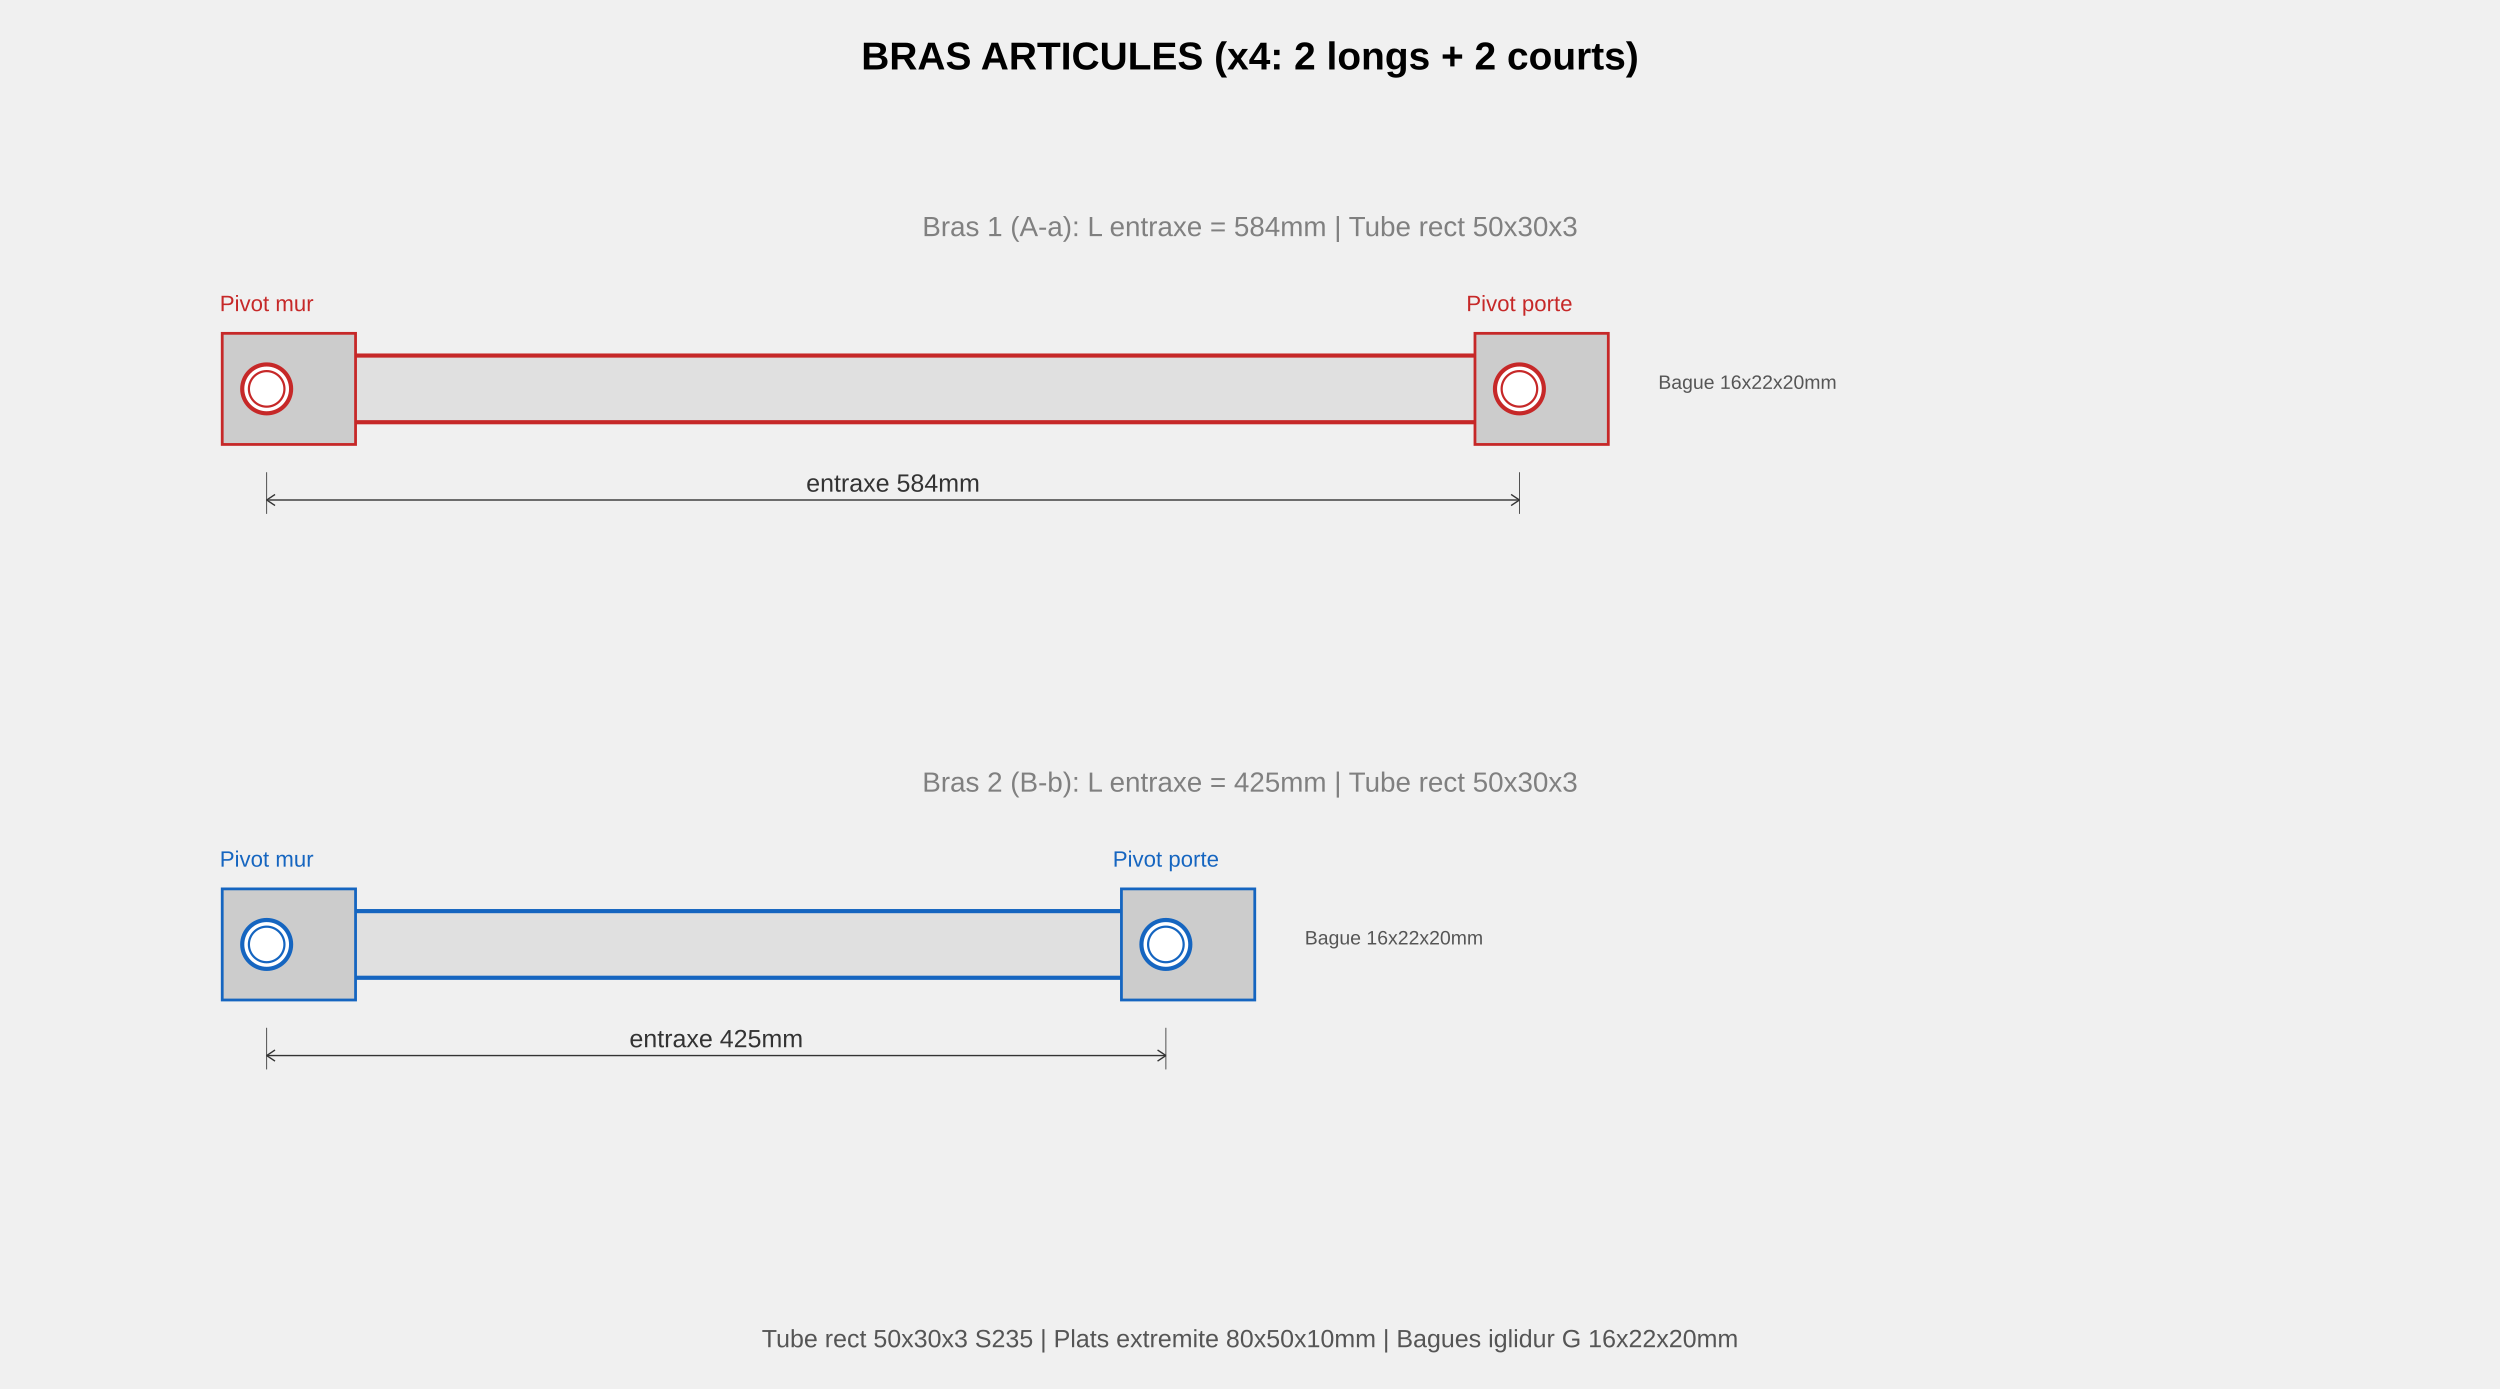
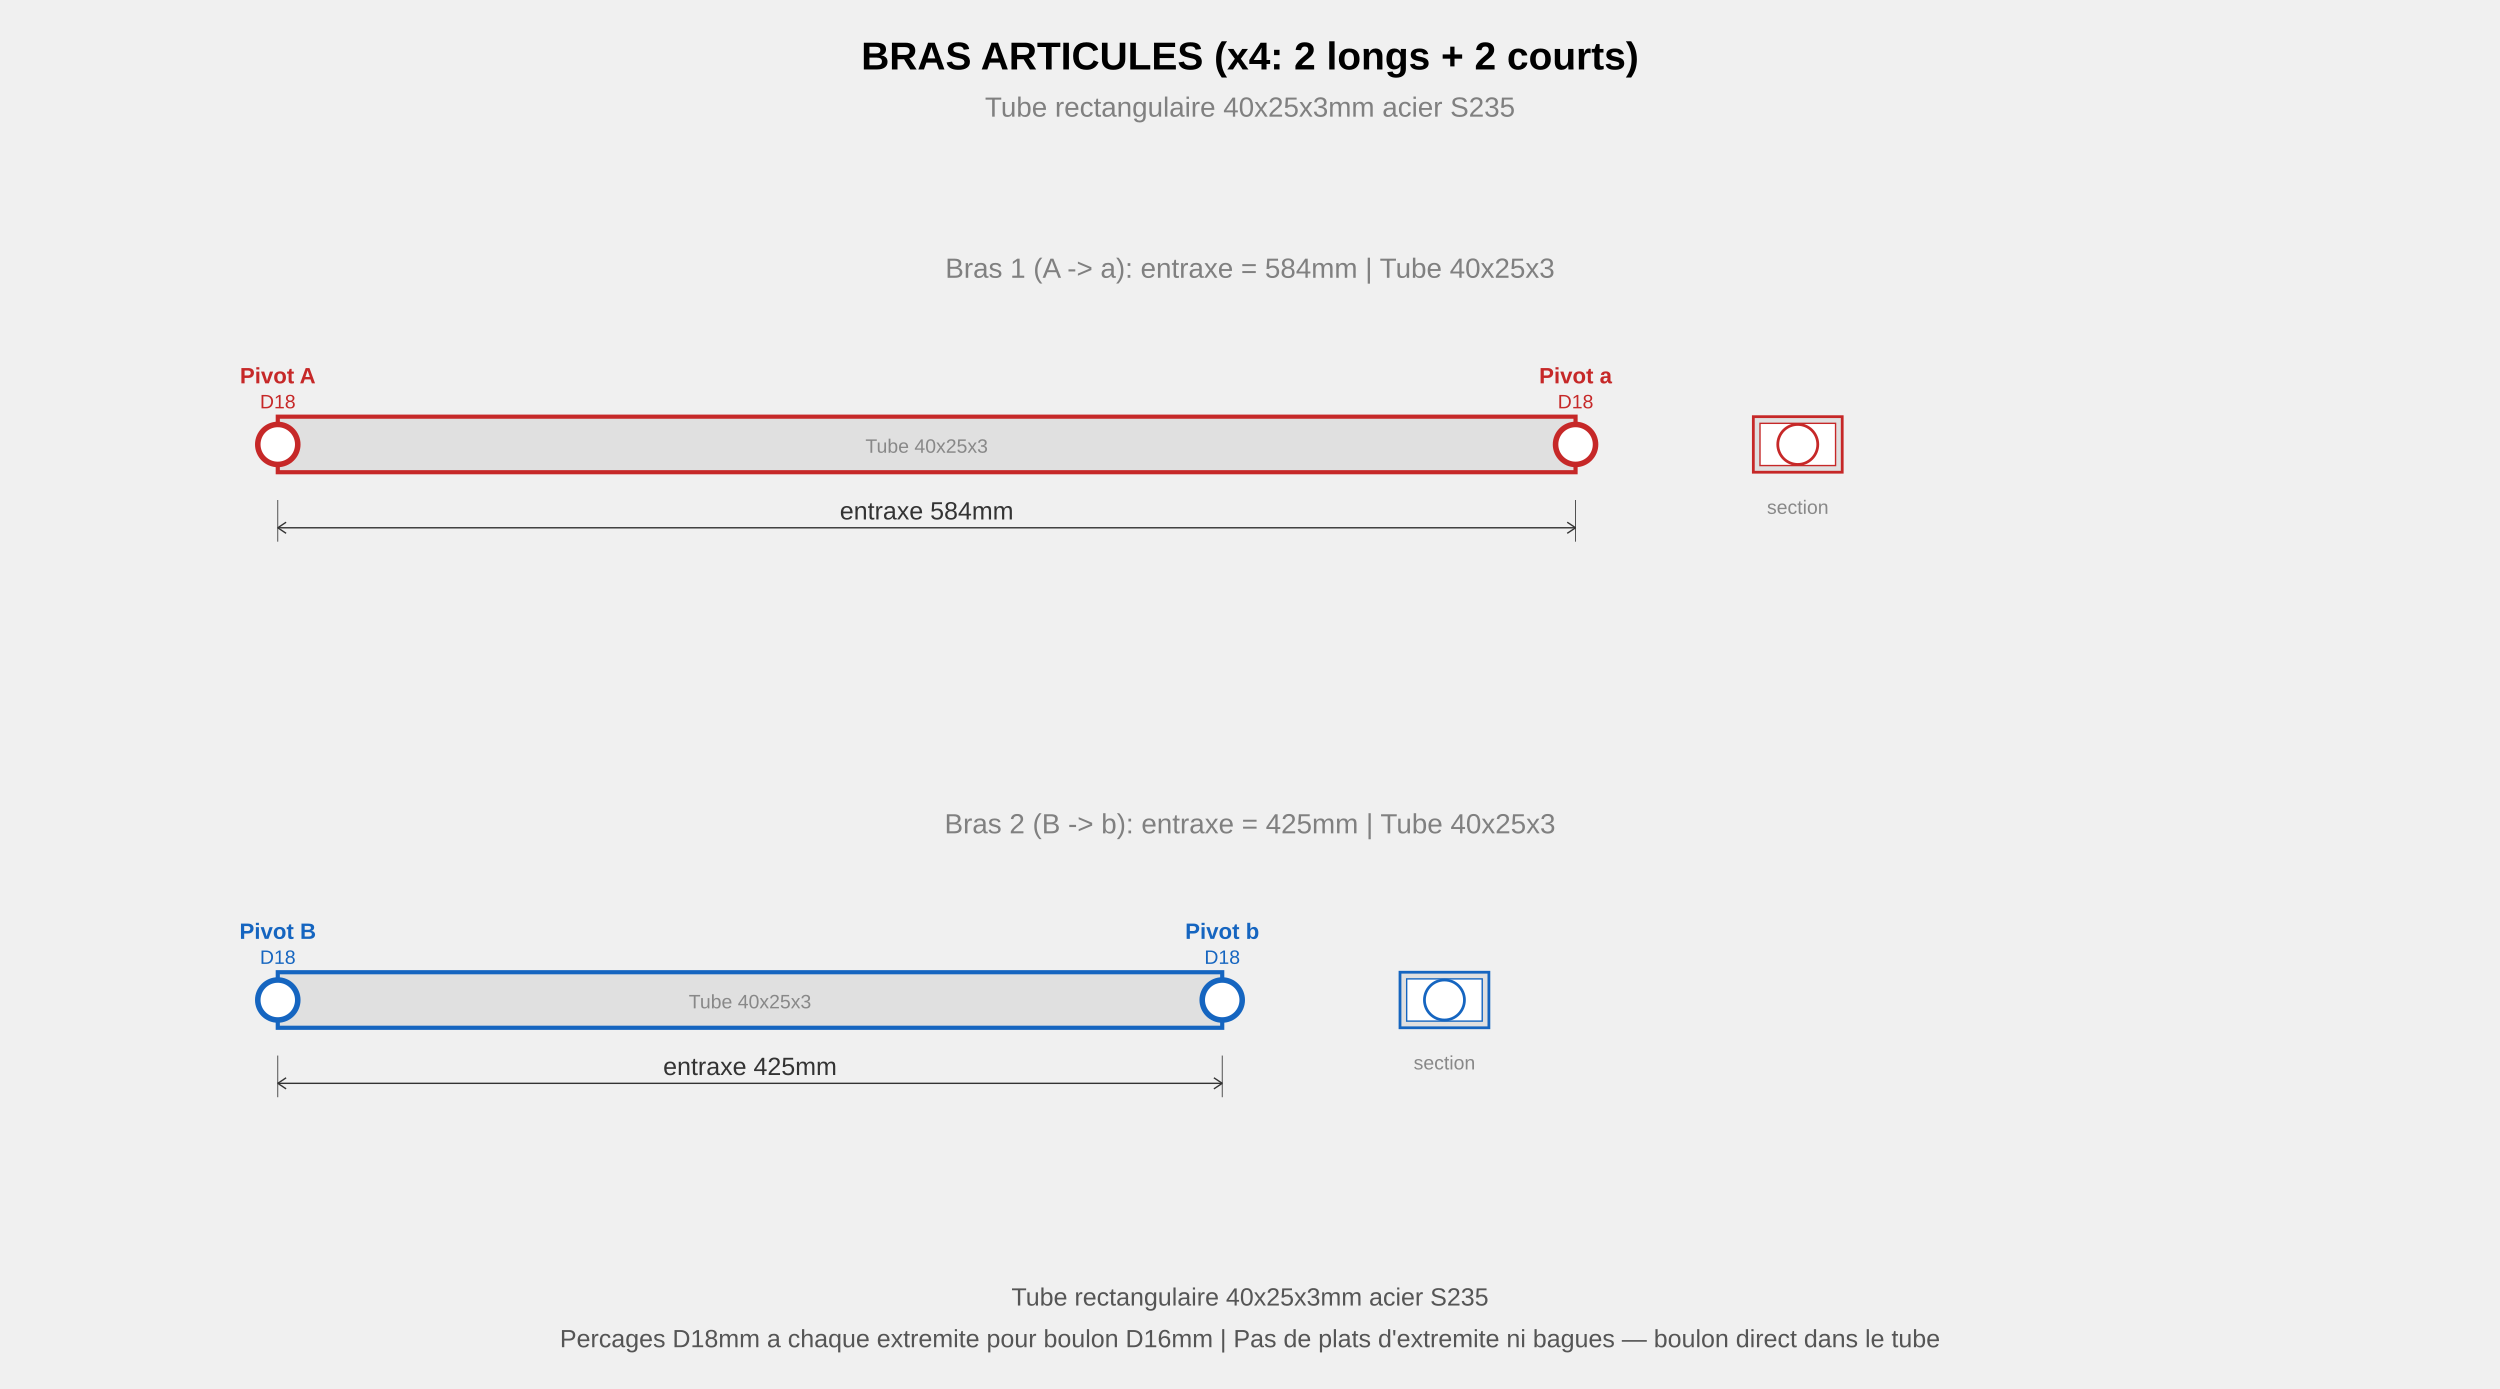
<svg xmlns="http://www.w3.org/2000/svg" baseProfile="full" height="500px" version="1.1" width="900px">
  <defs />
  <text font-family="Arial" font-size="14px" font-weight="bold" text-anchor="middle" x="450.0" y="25">BRAS ARTICULES (x4: 2 longs + 2 courts)</text>
-   <text fill="gray" font-family="Arial" font-size="10px" text-anchor="middle" x="450.0" y="85">Bras 1 (A-a): L entraxe = 584mm | Tube rect 50x30x3</text>
-   <rect fill="#e0e0e0" height="24.0" stroke="#c62828" stroke-width="1.5" width="466.99" x="96.0" y="128.0" />
-   <rect fill="#ccc" height="40.0" stroke="#c62828" stroke-width="1" width="48.0" x="80" y="120.0" />
-   <circle cx="96.0" cy="140" fill="white" r="8.8" stroke="#c62828" stroke-width="1.5" />
-   <circle cx="96.0" cy="140" fill="white" r="6.4" stroke="#c62828" stroke-width="0.8" />
-   <rect fill="#ccc" height="40.0" stroke="#c62828" stroke-width="1" width="48.0" x="530.99" y="120.0" />
-   <circle cx="546.99" cy="140" fill="white" r="8.8" stroke="#c62828" stroke-width="1.5" />
-   <circle cx="546.99" cy="140" fill="white" r="6.4" stroke="#c62828" stroke-width="0.8" />
-   <line stroke="#333" stroke-width="0.5" x1="96.0" x2="546.99" y1="180.0" y2="180.0" />
-   <line stroke="#333" stroke-width="0.3" x1="96.0" x2="96.0" y1="170.0" y2="185.0" />
-   <line stroke="#333" stroke-width="0.3" x1="546.99" x2="546.99" y1="170.0" y2="185.0" />
-   <line stroke="#333" stroke-width="0.5" x1="96.0" x2="99.0" y1="180.0" y2="178.0" />
-   <line stroke="#333" stroke-width="0.5" x1="96.0" x2="99.0" y1="180.0" y2="182.0" />
-   <line stroke="#333" stroke-width="0.5" x1="546.99" x2="543.99" y1="180.0" y2="178.0" />
-   <line stroke="#333" stroke-width="0.5" x1="546.99" x2="543.99" y1="180.0" y2="182.0" />
-   <text fill="#333" font-family="Arial" font-size="9px" text-anchor="middle" x="321.495" y="177.0">entraxe 584mm</text>
-   <text fill="#c62828" font-family="Arial" font-size="8px" text-anchor="middle" x="96.0" y="112.0">Pivot mur</text>
-   <text fill="#c62828" font-family="Arial" font-size="8px" text-anchor="middle" x="546.99" y="112.0">Pivot porte</text>
-   <text fill="#555" font-family="Arial" font-size="7px" text-anchor="start" x="596.99" y="140">Bague 16x22x20mm</text>
-   <text fill="gray" font-family="Arial" font-size="10px" text-anchor="middle" x="450.0" y="285">Bras 2 (B-b): L entraxe = 425mm | Tube rect 50x30x3</text>
-   <rect fill="#e0e0e0" height="24.0" stroke="#1565c0" stroke-width="1.5" width="339.716" x="96.0" y="328.0" />
-   <rect fill="#ccc" height="40.0" stroke="#1565c0" stroke-width="1" width="48.0" x="80" y="320.0" />
-   <circle cx="96.0" cy="340" fill="white" r="8.8" stroke="#1565c0" stroke-width="1.5" />
-   <circle cx="96.0" cy="340" fill="white" r="6.4" stroke="#1565c0" stroke-width="0.8" />
-   <rect fill="#ccc" height="40.0" stroke="#1565c0" stroke-width="1" width="48.0" x="403.716" y="320.0" />
-   <circle cx="419.716" cy="340" fill="white" r="8.8" stroke="#1565c0" stroke-width="1.5" />
-   <circle cx="419.716" cy="340" fill="white" r="6.4" stroke="#1565c0" stroke-width="0.8" />
-   <line stroke="#333" stroke-width="0.5" x1="96.0" x2="419.716" y1="380.0" y2="380.0" />
-   <line stroke="#333" stroke-width="0.3" x1="96.0" x2="96.0" y1="370.0" y2="385.0" />
-   <line stroke="#333" stroke-width="0.3" x1="419.716" x2="419.716" y1="370.0" y2="385.0" />
-   <line stroke="#333" stroke-width="0.5" x1="96.0" x2="99.0" y1="380.0" y2="378.0" />
-   <line stroke="#333" stroke-width="0.5" x1="96.0" x2="99.0" y1="380.0" y2="382.0" />
-   <line stroke="#333" stroke-width="0.5" x1="419.716" x2="416.716" y1="380.0" y2="378.0" />
-   <line stroke="#333" stroke-width="0.5" x1="419.716" x2="416.716" y1="380.0" y2="382.0" />
-   <text fill="#333" font-family="Arial" font-size="9px" text-anchor="middle" x="257.858" y="377.0">entraxe 425mm</text>
-   <text fill="#1565c0" font-family="Arial" font-size="8px" text-anchor="middle" x="96.0" y="312.0">Pivot mur</text>
-   <text fill="#1565c0" font-family="Arial" font-size="8px" text-anchor="middle" x="419.716" y="312.0">Pivot porte</text>
-   <text fill="#555" font-family="Arial" font-size="7px" text-anchor="start" x="469.716" y="340">Bague 16x22x20mm</text>
-   <text fill="#555" font-family="Arial" font-size="9px" text-anchor="middle" x="450.0" y="485">Tube rect 50x30x3 S235 | Plats extremite 80x50x10mm | Bagues iglidur G 16x22x20mm</text>
+   <text fill="gray" font-family="Arial" font-size="10px" text-anchor="middle" x="450.0" y="42">Tube rectangulaire 40x25x3mm acier S235</text>
+   <text fill="gray" font-family="Arial" font-size="10px" text-anchor="middle" x="450.0" y="100">Bras 1 (A -&gt; a): entraxe = 584mm | Tube 40x25x3</text>
+   <rect fill="#e0e0e0" height="20.0" stroke="#c62828" stroke-width="1.5" width="467.2" x="100" y="150.0" />
+   <text fill="#888" font-family="Arial" font-size="7px" text-anchor="middle" x="333.6" y="163">Tube 40x25x3</text>
+   <circle cx="100" cy="160" fill="white" r="7.2" stroke="#c62828" stroke-width="2" />
+   <text fill="#c62828" font-family="Arial" font-size="8px" font-weight="bold" text-anchor="middle" x="100" y="138.0">Pivot A</text>
+   <text fill="#c62828" font-family="Arial" font-size="7px" text-anchor="middle" x="100" y="147.0">D18</text>
+   <circle cx="567.2" cy="160" fill="white" r="7.2" stroke="#c62828" stroke-width="2" />
+   <text fill="#c62828" font-family="Arial" font-size="8px" font-weight="bold" text-anchor="middle" x="567.2" y="138.0">Pivot a</text>
+   <text fill="#c62828" font-family="Arial" font-size="7px" text-anchor="middle" x="567.2" y="147.0">D18</text>
+   <line stroke="#333" stroke-width="0.5" x1="100" x2="567.2" y1="190.0" y2="190.0" />
+   <line stroke="#333" stroke-width="0.3" x1="100" x2="100" y1="180.0" y2="195.0" />
+   <line stroke="#333" stroke-width="0.3" x1="567.2" x2="567.2" y1="180.0" y2="195.0" />
+   <line stroke="#333" stroke-width="0.5" x1="100" x2="103" y1="190.0" y2="188.0" />
+   <line stroke="#333" stroke-width="0.5" x1="100" x2="103" y1="190.0" y2="192.0" />
+   <line stroke="#333" stroke-width="0.5" x1="567.2" x2="564.2" y1="190.0" y2="188.0" />
+   <line stroke="#333" stroke-width="0.5" x1="567.2" x2="564.2" y1="190.0" y2="192.0" />
+   <text fill="#333" font-family="Arial" font-size="9px" text-anchor="middle" x="333.6" y="187.0">entraxe 584mm</text>
+   <rect fill="#e0e0e0" height="20.0" stroke="#c62828" stroke-width="1" width="32.0" x="631.2" y="150.0" />
+   <rect fill="white" height="15.2" stroke="#c62828" stroke-width="0.5" width="27.2" x="633.6" y="152.4" />
+   <circle cx="647.2" cy="160" fill="white" r="7.2" stroke="#c62828" stroke-width="1" />
+   <text fill="#888" font-family="Arial" font-size="7px" text-anchor="middle" x="647.2" y="185.0">section</text>
+   <text fill="gray" font-family="Arial" font-size="10px" text-anchor="middle" x="450.0" y="300">Bras 2 (B -&gt; b): entraxe = 425mm | Tube 40x25x3</text>
+   <rect fill="#e0e0e0" height="20.0" stroke="#1565c0" stroke-width="1.5" width="340.0" x="100" y="350.0" />
+   <text fill="#888" font-family="Arial" font-size="7px" text-anchor="middle" x="270.0" y="363">Tube 40x25x3</text>
+   <circle cx="100" cy="360" fill="white" r="7.2" stroke="#1565c0" stroke-width="2" />
+   <text fill="#1565c0" font-family="Arial" font-size="8px" font-weight="bold" text-anchor="middle" x="100" y="338.0">Pivot B</text>
+   <text fill="#1565c0" font-family="Arial" font-size="7px" text-anchor="middle" x="100" y="347.0">D18</text>
+   <circle cx="440.0" cy="360" fill="white" r="7.2" stroke="#1565c0" stroke-width="2" />
+   <text fill="#1565c0" font-family="Arial" font-size="8px" font-weight="bold" text-anchor="middle" x="440.0" y="338.0">Pivot b</text>
+   <text fill="#1565c0" font-family="Arial" font-size="7px" text-anchor="middle" x="440.0" y="347.0">D18</text>
+   <line stroke="#333" stroke-width="0.5" x1="100" x2="440.0" y1="390.0" y2="390.0" />
+   <line stroke="#333" stroke-width="0.3" x1="100" x2="100" y1="380.0" y2="395.0" />
+   <line stroke="#333" stroke-width="0.3" x1="440.0" x2="440.0" y1="380.0" y2="395.0" />
+   <line stroke="#333" stroke-width="0.5" x1="100" x2="103" y1="390.0" y2="388.0" />
+   <line stroke="#333" stroke-width="0.5" x1="100" x2="103" y1="390.0" y2="392.0" />
+   <line stroke="#333" stroke-width="0.5" x1="440.0" x2="437.0" y1="390.0" y2="388.0" />
+   <line stroke="#333" stroke-width="0.5" x1="440.0" x2="437.0" y1="390.0" y2="392.0" />
+   <text fill="#333" font-family="Arial" font-size="9px" text-anchor="middle" x="270.0" y="387.0">entraxe 425mm</text>
+   <rect fill="#e0e0e0" height="20.0" stroke="#1565c0" stroke-width="1" width="32.0" x="504.0" y="350.0" />
+   <rect fill="white" height="15.2" stroke="#1565c0" stroke-width="0.5" width="27.2" x="506.4" y="352.4" />
+   <circle cx="520.0" cy="360" fill="white" r="7.2" stroke="#1565c0" stroke-width="1" />
+   <text fill="#888" font-family="Arial" font-size="7px" text-anchor="middle" x="520.0" y="385.0">section</text>
+   <text fill="#555" font-family="Arial" font-size="9px" text-anchor="middle" x="450.0" y="470">Tube rectangulaire 40x25x3mm acier S235</text>
+   <text fill="#555" font-family="Arial" font-size="9px" text-anchor="middle" x="450.0" y="485">Percages D18mm a chaque extremite pour boulon D16mm | Pas de plats d'extremite ni bagues — boulon direct dans le tube</text>
</svg>
